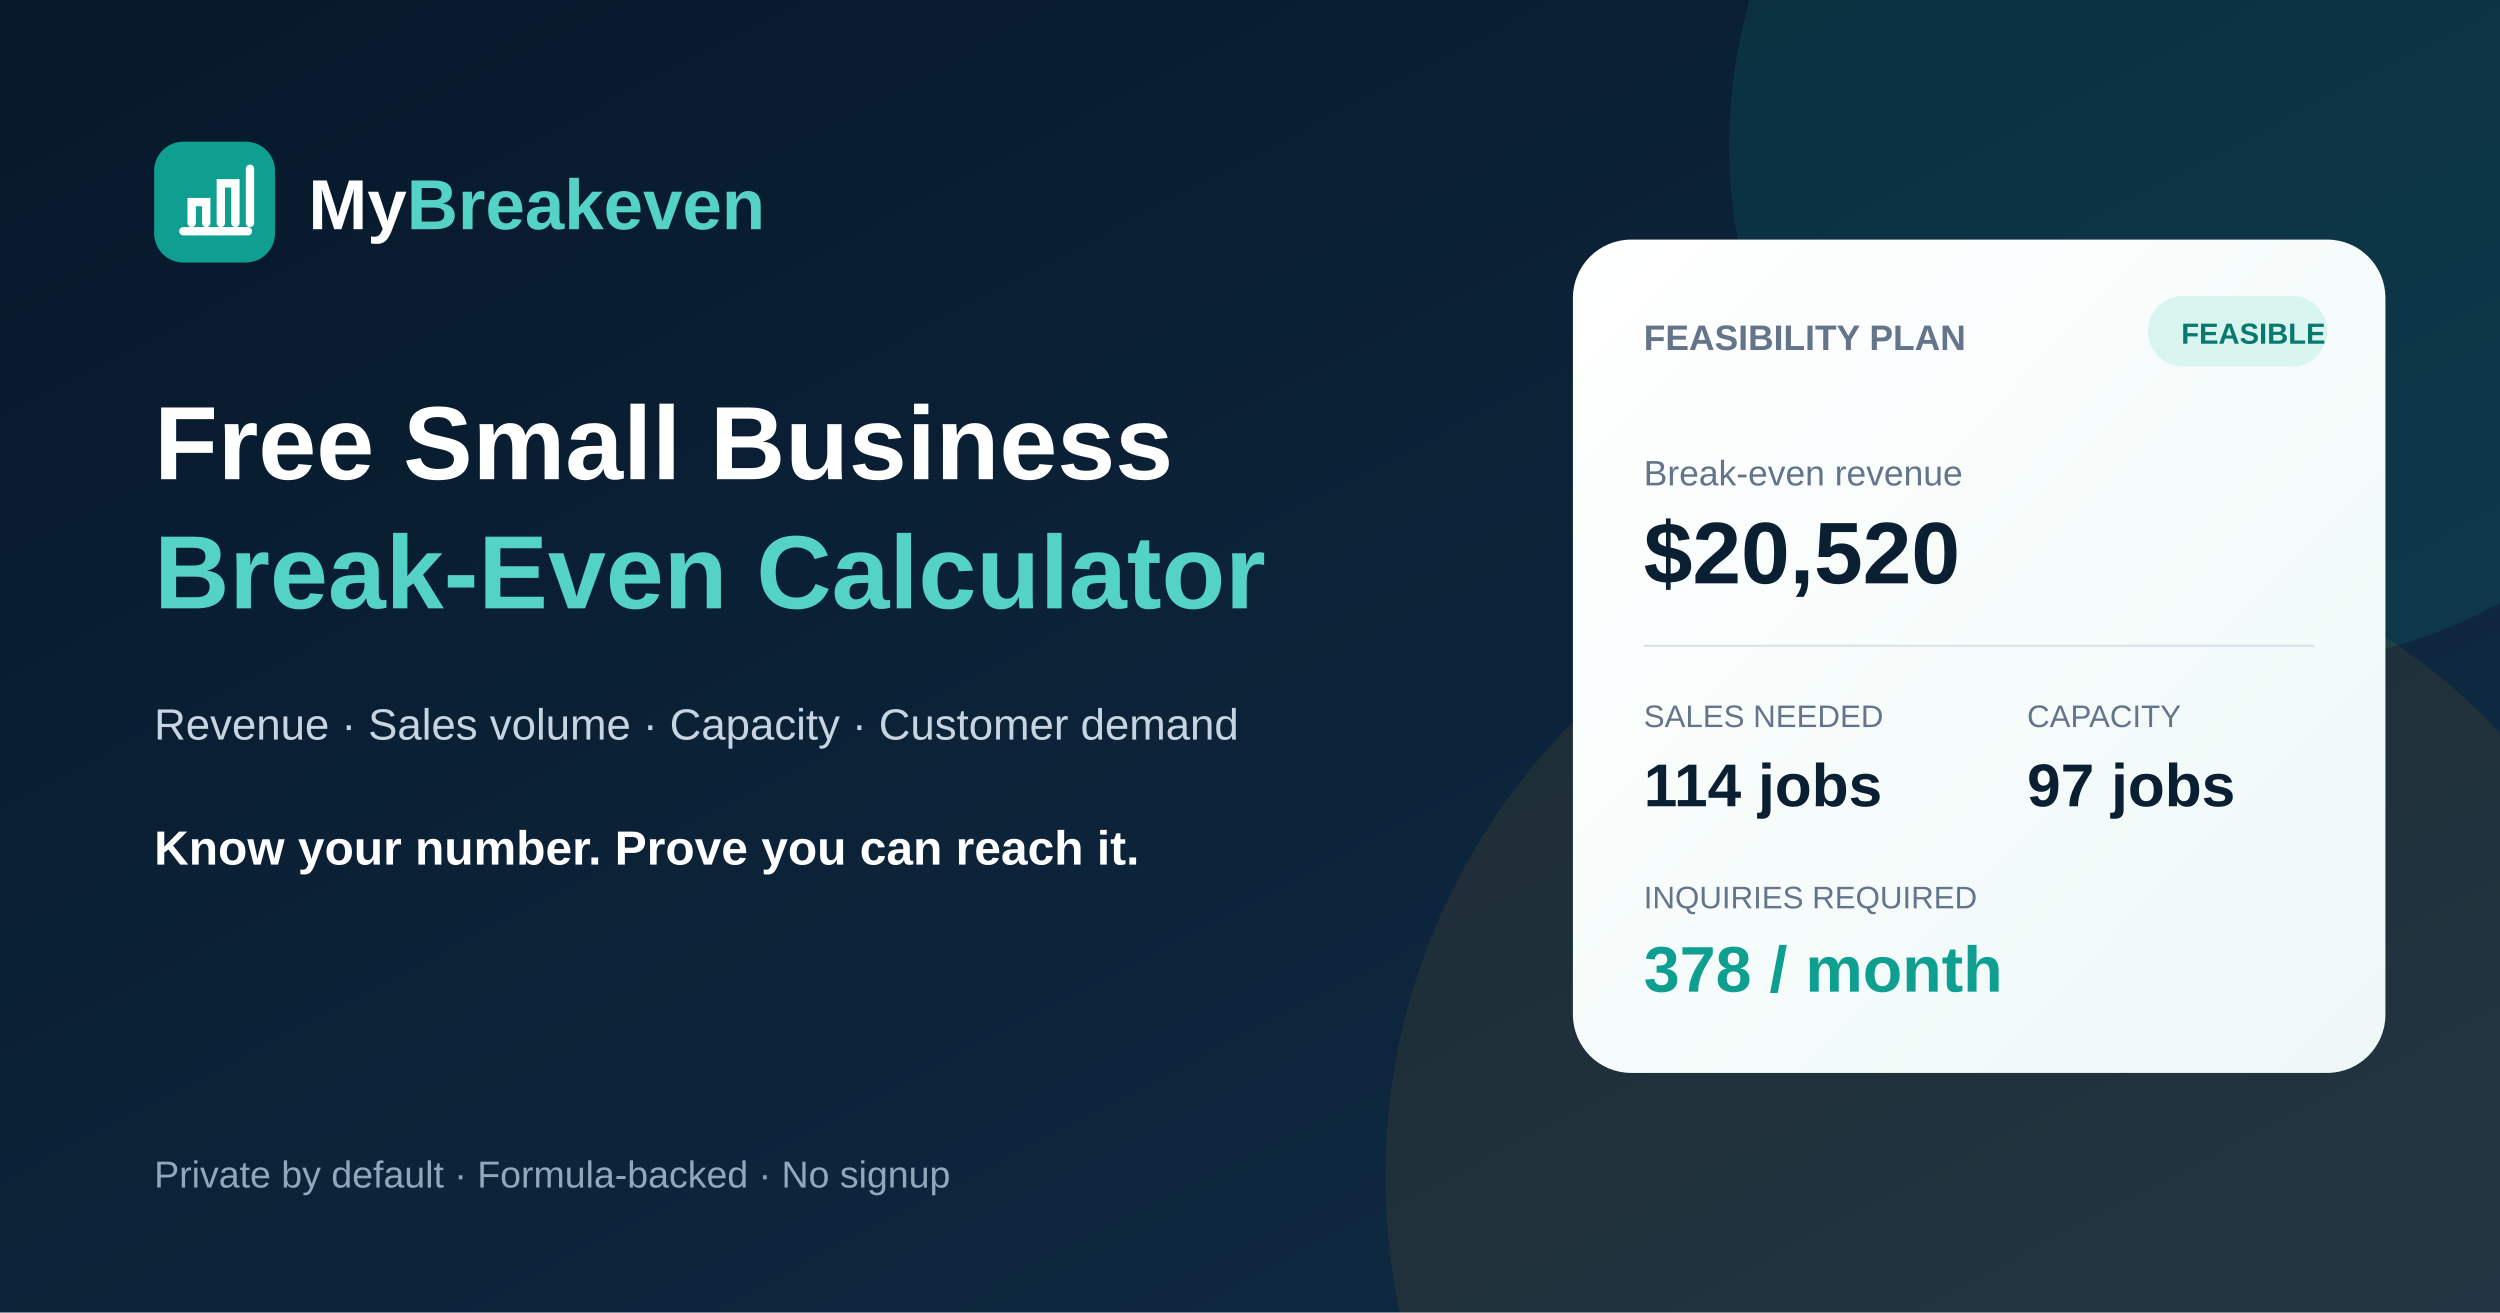
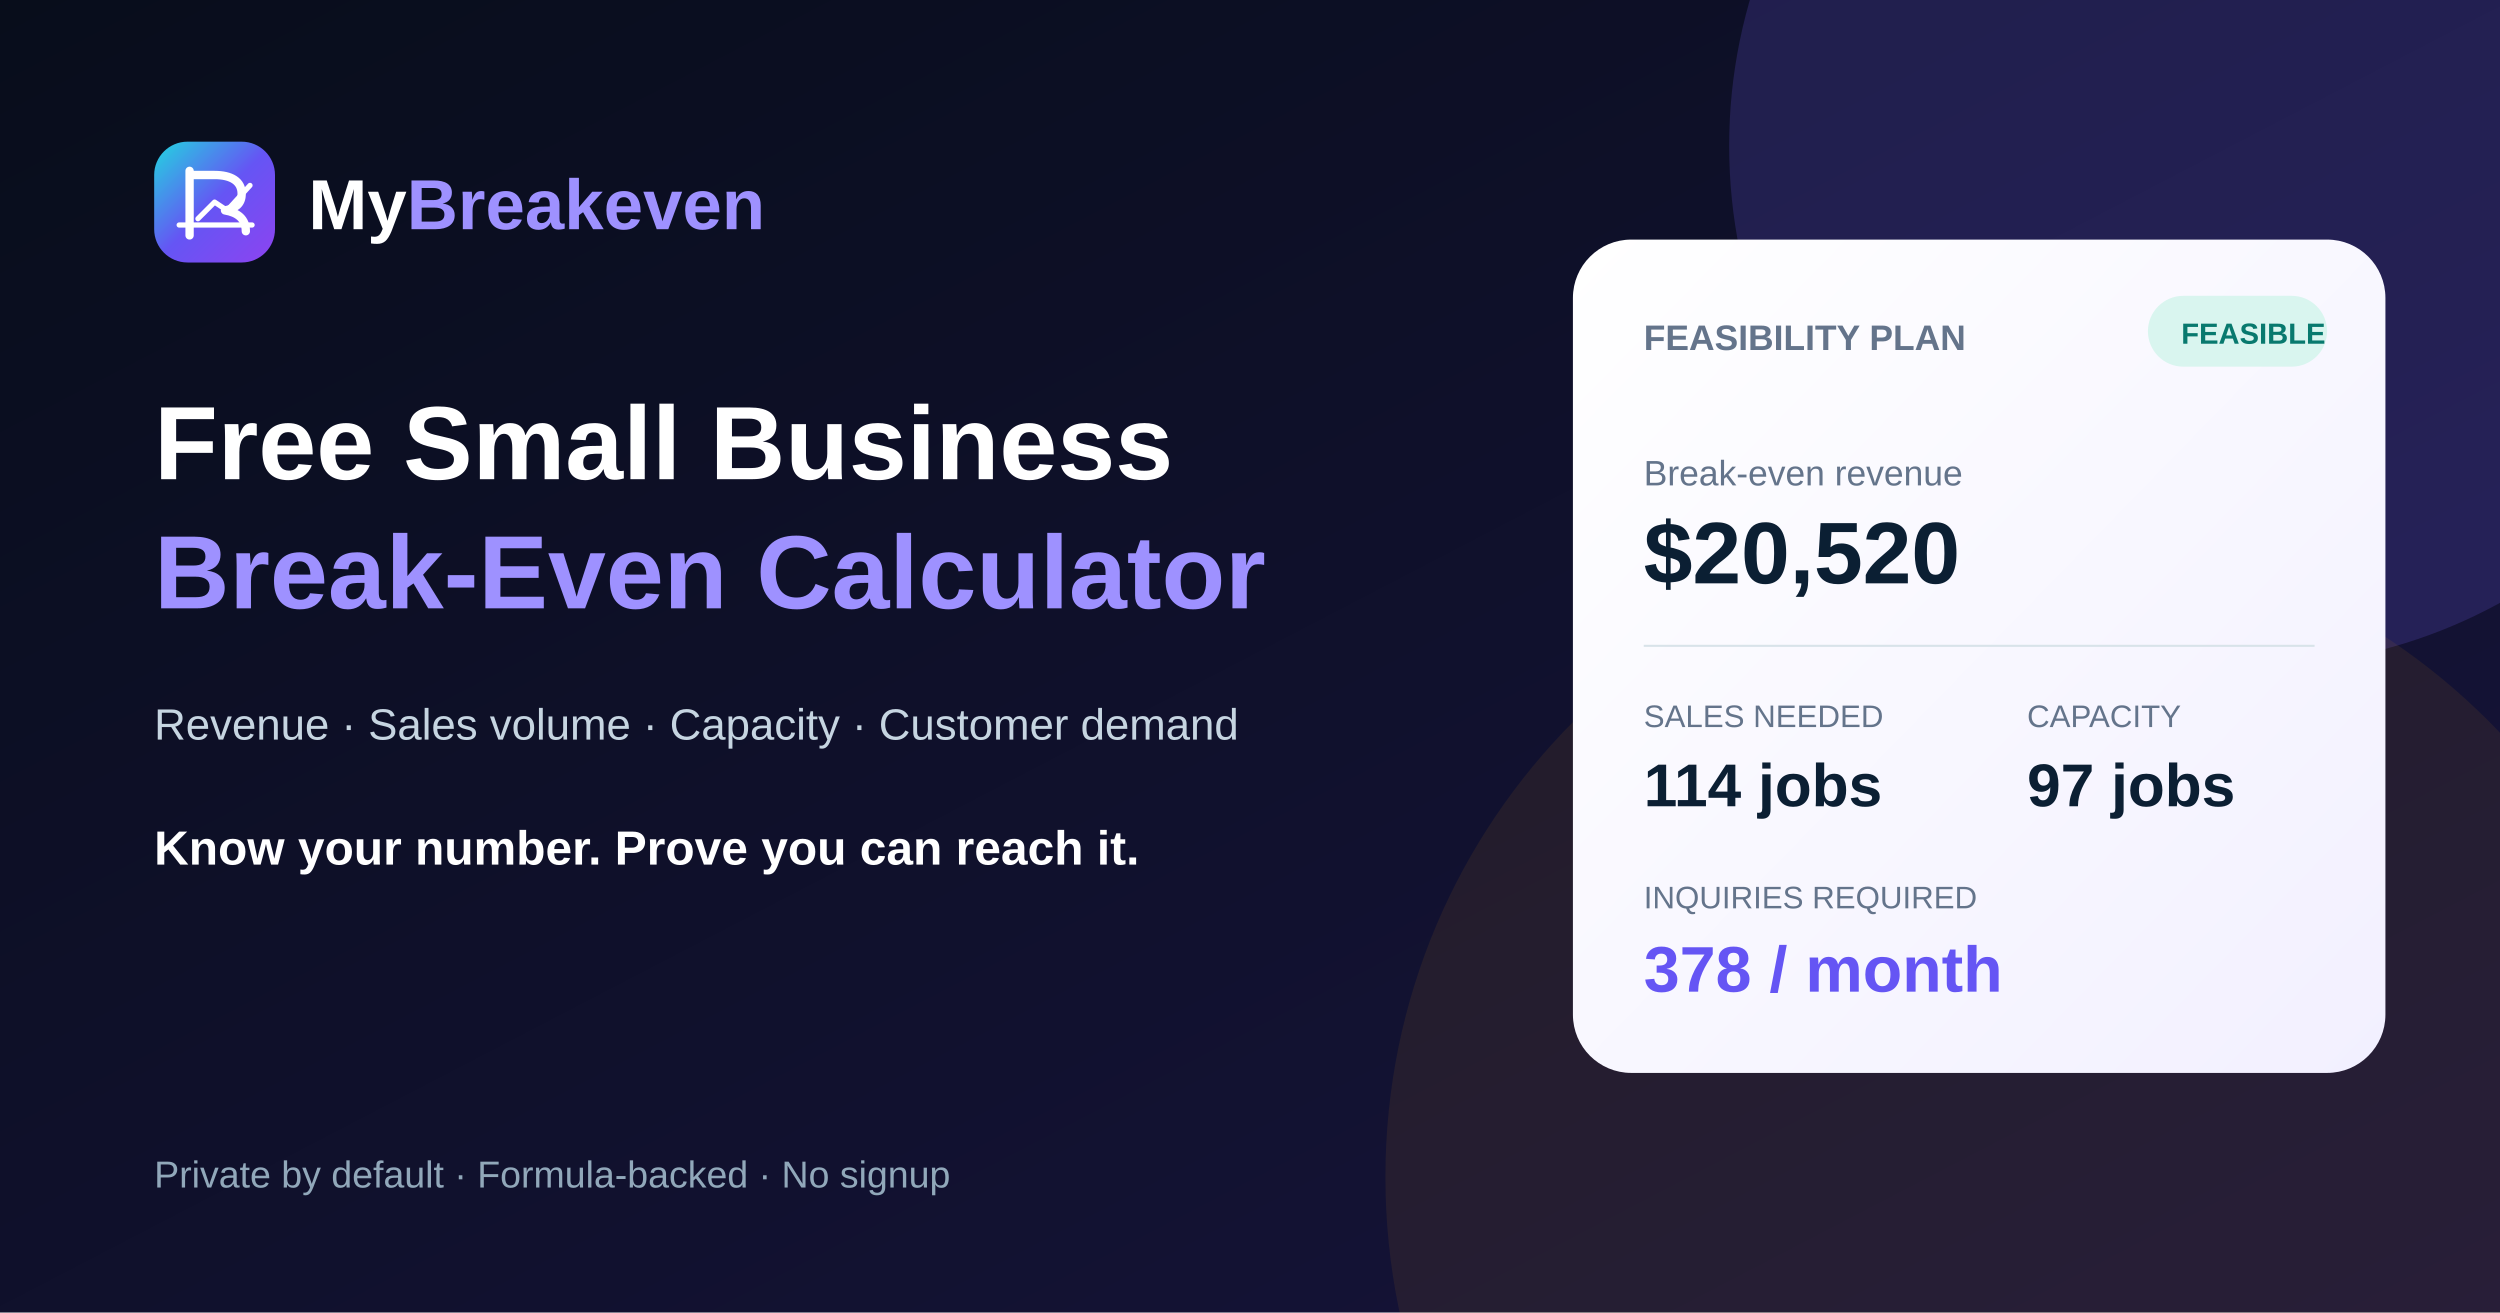
<svg xmlns="http://www.w3.org/2000/svg" width="1200" height="630" viewBox="0 0 1200 630" role="img" aria-labelledby="title desc">
  <defs>
    <linearGradient id="bg" x1="0" y1="0" x2="1" y2="1">
-       <stop stop-color="#07182a" />
-       <stop offset="1" stop-color="#102d46" />
+       <stop stop-color="#080D1B" />
+       <stop offset="1" stop-color="#17143C" />
    </linearGradient>
    <linearGradient id="card" x1="0" y1="0" x2="1" y2="1">
      <stop stop-color="#fff" />
-       <stop offset="1" stop-color="#edf9f7" />
+       <stop offset="1" stop-color="#F2F0FF" />
+     </linearGradient>
+     <linearGradient id="brand" x1="0" y1="0" x2="1" y2="1">
+       <stop stop-color="#21D7DF" />
+       <stop offset=".5" stop-color="#6555F4" />
+       <stop offset="1" stop-color="#8D43F0" />
    </linearGradient>
  </defs>
  <rect width="1200" height="630" fill="url(#bg)" />
-   <circle cx="1080" cy="70" r="250" fill="#0f9f91" opacity=".14" />
+   <circle cx="1080" cy="70" r="250" fill="#765EF5" opacity=".19" />
  <circle cx="975" cy="565" r="310" fill="#f59e0b" opacity=".08" />
  <g transform="translate(74 68)">
-     <rect width="58" height="58" rx="14" fill="#0f9f91" />
-     <path d="M14 43h31M18 39V29h7v10m7 0V20h7v19m7 0V13" fill="none" stroke="#fff" stroke-width="4" stroke-linecap="round" />
-     <text x="74" y="42" fill="#fff" font-family="Arial, sans-serif" font-size="34" font-weight="700">My<tspan fill="#54d2c5">Breakeven</tspan>
+     <rect width="58" height="58" rx="16" fill="url(#brand)" />
+     <path d="M17 14v31m0-29h12c8 0 13 3 13 9 0 5-3 7-8 8 6 1 10 4 10 10" fill="none" stroke="#fff" stroke-width="4" stroke-linecap="round" stroke-linejoin="round" />
+     <path d="M12 40h35M21 37l8-8 6 4 11-12" fill="none" stroke="#fff" stroke-width="2.5" stroke-linecap="round" stroke-linejoin="round" />
+     <text x="74" y="42" fill="#fff" font-family="Arial, sans-serif" font-size="34" font-weight="700">My<tspan fill="#9E91FF">Breakeven</tspan>
    </text>
  </g>
  <text x="74" y="230" fill="#fff" font-family="Arial, sans-serif" font-size="50" font-weight="700">Free Small Business</text>
-   <text x="74" y="292" fill="#54d2c5" font-family="Arial, sans-serif" font-size="50" font-weight="700">Break-Even Calculator</text>
+   <text x="74" y="292" fill="#9E91FF" font-family="Arial, sans-serif" font-size="50" font-weight="700">Break-Even Calculator</text>
  <text x="74" y="355" fill="#c6d5e1" font-family="Arial, sans-serif" font-size="21">Revenue · Sales volume · Capacity · Customer demand</text>
  <text x="74" y="415" fill="#fff" font-family="Arial, sans-serif" font-size="23" font-weight="700">Know your number. Prove you can reach it.</text>
  <g transform="translate(755 115)">
    <rect width="390" height="400" rx="28" fill="url(#card)" />
    <text x="34" y="53" fill="#64748b" font-family="Arial, sans-serif" font-size="17" font-weight="700">FEASIBILITY PLAN</text>
    <rect x="276" y="27" width="86" height="34" rx="17" fill="#d9f5ef" />
    <text x="292" y="50" fill="#08796e" font-family="Arial, sans-serif" font-size="14" font-weight="700">FEASIBLE</text>
    <text x="34" y="118" fill="#64748b" font-family="Arial, sans-serif" font-size="17">Break-even revenue</text>
    <text x="34" y="165" fill="#0b1f33" font-family="Arial, sans-serif" font-size="42" font-weight="700">$20,520</text>
    <line x1="34" y1="195" x2="356" y2="195" stroke="#d8e3e9" />
    <text x="34" y="234" fill="#64748b" font-family="Arial, sans-serif" font-size="15">SALES NEEDED</text>
    <text x="34" y="272" fill="#0b1f33" font-family="Arial, sans-serif" font-size="29" font-weight="700">114 jobs</text>
    <text x="218" y="234" fill="#64748b" font-family="Arial, sans-serif" font-size="15">CAPACITY</text>
    <text x="218" y="272" fill="#0b1f33" font-family="Arial, sans-serif" font-size="29" font-weight="700">97 jobs</text>
    <text x="34" y="321" fill="#64748b" font-family="Arial, sans-serif" font-size="15">INQUIRIES REQUIRED</text>
-     <text x="34" y="361" fill="#0f9f91" font-family="Arial, sans-serif" font-size="31" font-weight="700">378 / month</text>
+     <text x="34" y="361" fill="#6555F4" font-family="Arial, sans-serif" font-size="31" font-weight="700">378 / month</text>
  </g>
  <text x="74" y="570" fill="#91a8ba" font-family="Arial, sans-serif" font-size="18">Private by default · Formula-backed · No signup</text>
</svg>
